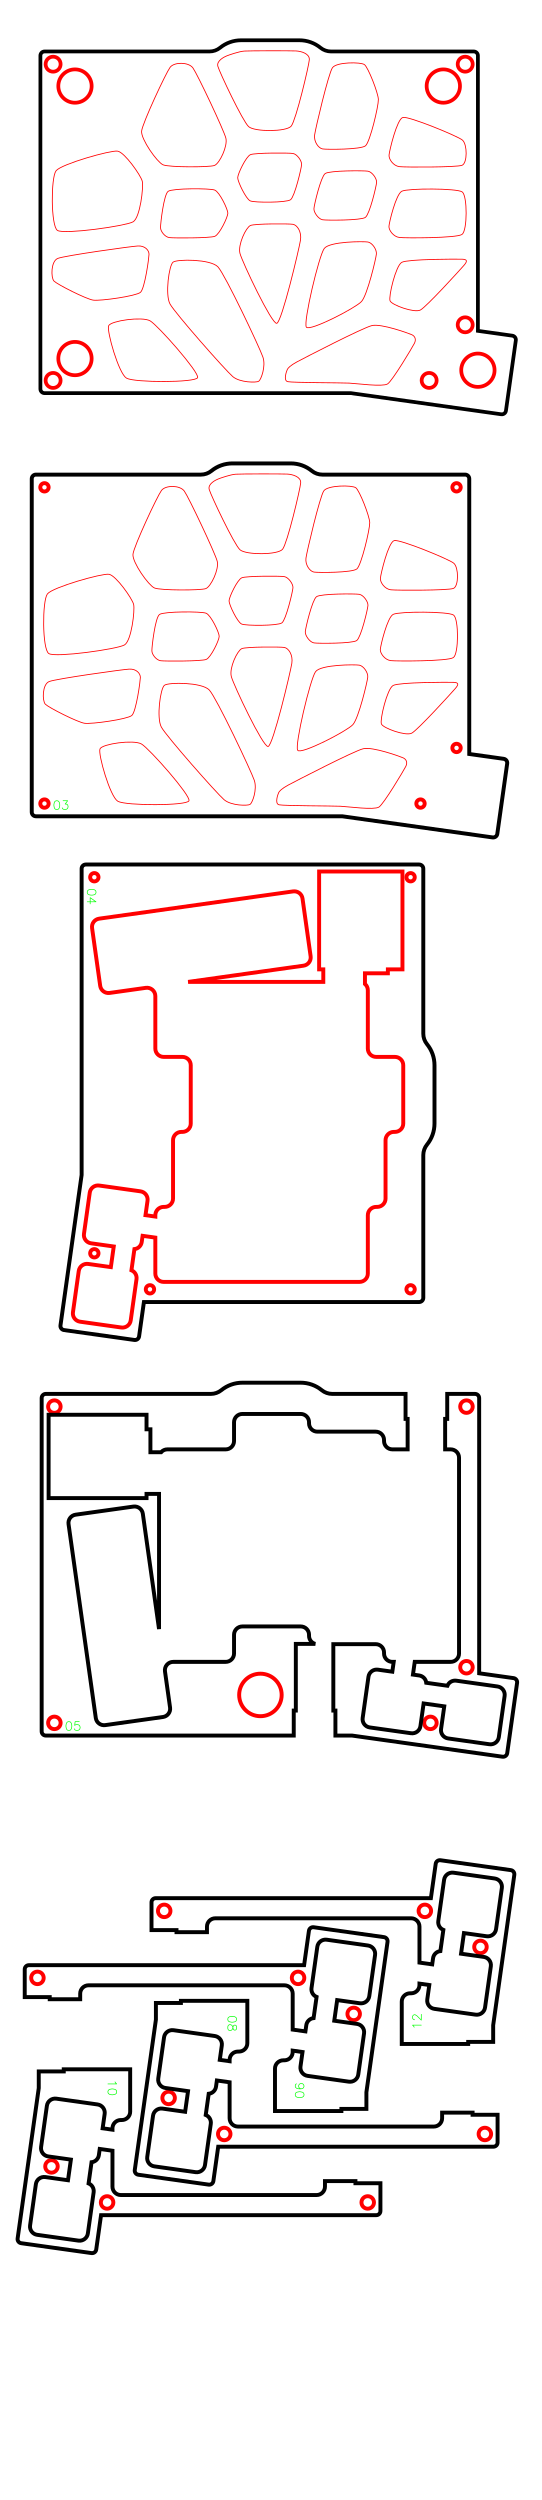
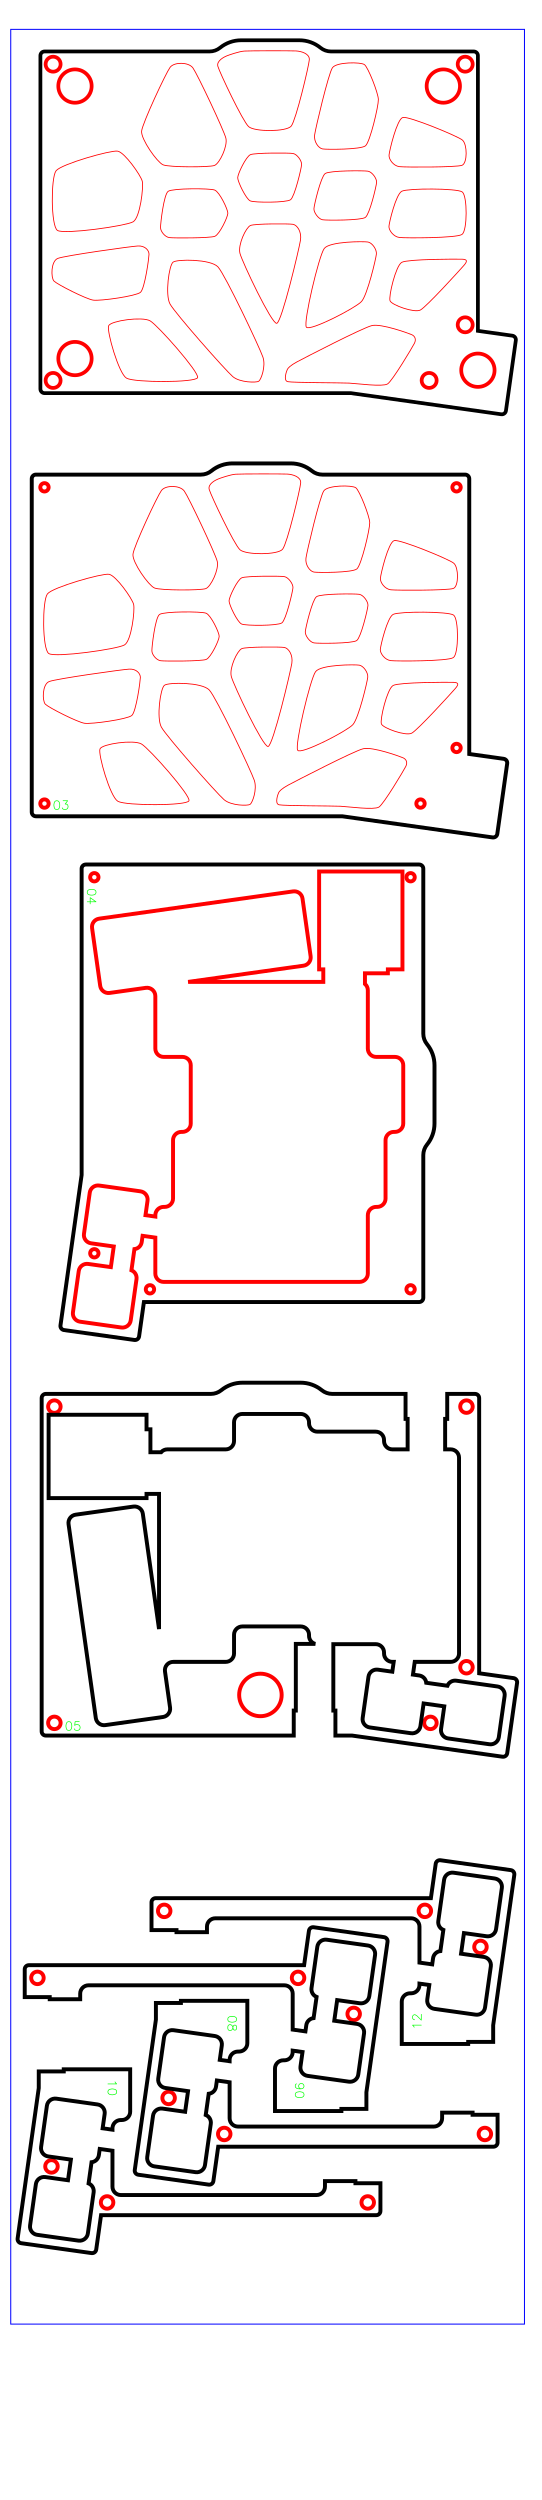
<svg xmlns="http://www.w3.org/2000/svg" width="130mm" height="600mm" viewBox="0 0 130 600" version="1.1" id="svg465" xml:space="preserve">
  <defs id="defs462" />
  <g id="layer1">
    <path style="font-size:12px;display:inline;fill:none;fill-rule:evenodd;stroke:#ff0000;stroke-width:0.25mm;stroke-linecap:round;stroke-opacity:1" d="m 9.671,192.857 a 1,1 0 0 1 2,0 1,1 0 0 1 -2,0 z" id="path1339" />
    <path style="font-size:12px;display:inline;fill:none;fill-rule:evenodd;stroke:#ff0000;stroke-width:0.25mm;stroke-linecap:round;stroke-opacity:1" d="M 10.671,192.857" id="path1337" />
    <path style="font-size:12px;display:inline;fill:none;fill-rule:evenodd;stroke:#ff0000;stroke-width:0.25mm;stroke-linecap:round;stroke-opacity:1" d="m 99.921,192.857 a 1,1 0 0 1 2,0 1,1 0 0 1 -2,0 z" id="path1335" />
    <path style="font-size:12px;display:inline;fill:none;fill-rule:evenodd;stroke:#ff0000;stroke-width:0.25mm;stroke-linecap:round;stroke-opacity:1" d="M 100.921,192.857" id="path1333" />
    <path style="font-size:12px;display:inline;fill:none;fill-rule:evenodd;stroke:#ff0000;stroke-width:0.25mm;stroke-linecap:round;stroke-opacity:1" d="m 108.571,179.507 a 1,1 0 0 1 2,0 1,1 0 0 1 -2,0 z" id="path1331" />
    <path style="font-size:12px;display:inline;fill:none;fill-rule:evenodd;stroke:#ff0000;stroke-width:0.25mm;stroke-linecap:round;stroke-opacity:1" d="M 109.571,179.507" id="path1329" />
    <path style="font-size:12px;display:inline;fill:none;fill-rule:evenodd;stroke:#ff0000;stroke-width:0.25mm;stroke-linecap:round;stroke-opacity:1" d="m 108.571,116.957 a 1,1 0 0 1 2,0 1,1 0 0 1 -2,0 z" id="path1327" />
    <path style="font-size:12px;display:inline;fill:none;fill-rule:evenodd;stroke:#ff0000;stroke-width:0.25mm;stroke-linecap:round;stroke-opacity:1" d="M 109.571,116.957" id="path1325" />
    <path style="font-size:12px;display:inline;fill:none;fill-rule:evenodd;stroke:#ff0000;stroke-width:0.25mm;stroke-linecap:round;stroke-opacity:1" d="m 9.671,116.957 a 1,1 0 0 1 2,0 1,1 0 0 1 -2,0 z" id="path1323" />
    <path style="font-size:12px;display:inline;fill:none;fill-rule:evenodd;stroke:#ff0000;stroke-width:0.25mm;stroke-linecap:round;stroke-opacity:1" d="M 10.671,116.957" id="path1321" />
    <path style="font-size:12px;display:inline;fill:none;fill-rule:evenodd;stroke:#000000;stroke-width:0.25mm;stroke-linecap:round;stroke-opacity:1" d="M 8.621,195.907 H 82.12 l 36.101,5.074 a 1,1 0 0 0 1.13,-0.851 l 2.373,-16.884 a 1,1 0 0 0 -0.852,-1.13 l -8.251,-1.159 v -66.05 a 1,1 0 0 0 -1,-1 H 77.36 a 4,4 0 0 1 -2.523,-0.896 8,8 0 0 0 -5.047,-1.793 h -14 a 8,8 0 0 0 -5.047,1.793 4,4 0 0 1 -2.524,0.896 H 8.621 a 1,1 0 0 0 -1,1 v 80 a 1,1 0 0 0 1,1 z" id="path18429" />
    <path style="color:#000000;display:inline;fill:none;fill-opacity:0.489;stroke:#ff0000;stroke-width:0.2;stroke-linecap:round;stroke-linejoin:round;stroke-dasharray:none;stroke-opacity:1" d="m 87.186,179.694 c 2.227,-0.53 8.825,1.852 9.571,2.19 0.746,0.338 1.11,1.104 0.635,2.048 -0.475,0.944 -5.265,8.989 -6.438,9.758 -1.173,0.769 -7.337,-0.097 -9.247,-0.19 -1.909,-0.093 -13.564,-0.093 -14.717,-0.347 -1.153,-0.254 -0.255,-2.623 -0.099,-2.944 0.156,-0.321 0.718,-0.946 2.298,-1.799 1.58,-0.853 15.768,-8.186 17.995,-8.716 z" id="path1371" />
    <path style="color:#000000;display:inline;fill:none;fill-opacity:0.489;stroke:#ff0000;stroke-width:0.2;stroke-linecap:round;stroke-linejoin:round;stroke-dasharray:none;stroke-opacity:1" d="m 33.96,178.562 c 1.884,1.099 11.889,12.42 11.388,13.632 -0.501,1.212 -15.178,1.212 -17.062,0.114 -1.884,-1.098 -4.791,-11.354 -4.29,-12.567 0.501,-1.214 8.08,-2.279 9.964,-1.179 z" id="path1369" />
    <path style="color:#000000;display:inline;fill:none;fill-opacity:0.489;stroke:#ff0000;stroke-width:0.2;stroke-linecap:round;stroke-linejoin:round;stroke-dasharray:none;stroke-opacity:1" d="m 94.35,164.514 c 1.452,-0.797 13.246,-0.797 14.509,-0.749 1.263,0.048 1.263,0.492 0.393,1.498 -0.871,1.006 -8.995,9.953 -10.446,10.702 -1.451,0.749 -6.875,-1.209 -7.269,-2.215 -0.394,-1.006 1.362,-8.439 2.814,-9.235 z" id="path1367" />
    <path style="color:#000000;display:inline;fill:none;fill-opacity:0.489;stroke:#ff0000;stroke-width:0.2;stroke-linecap:round;stroke-linejoin:round;stroke-dasharray:none;stroke-opacity:1" d="m 39.456,164.472 c 0.967,-0.755 9.02,-0.755 10.771,1.127 1.751,1.882 10.043,19.442 10.8,21.668 0.757,2.226 -0.464,5.449 -1.017,5.794 -0.553,0.345 -4.499,0.345 -6.223,-1.127 -1.724,-1.472 -13.868,-15.213 -15.066,-17.44 -1.198,-2.227 -0.231,-9.268 0.736,-10.022 z" id="path1365" />
    <path style="color:#000000;display:inline;fill:none;fill-opacity:0.489;stroke:#ff0000;stroke-width:0.2;stroke-linecap:round;stroke-linejoin:round;stroke-dasharray:none;stroke-opacity:1" d="m 30.987,160.59 c 1.783,-0.109 2.711,1.081 2.702,1.991 -0.009,0.91 -1.012,8.214 -2.045,9.127 -1.033,0.912 -9.677,2.127 -11.352,1.878 -1.675,-0.248 -8.67,-3.786 -9.42,-4.589 -0.75,-0.803 -0.75,-4.766 0.934,-5.428 1.684,-0.662 17.398,-2.87 19.181,-2.979 z" id="path1363" />
    <path style="color:#000000;display:inline;fill:none;fill-opacity:0.489;stroke:#ff0000;stroke-width:0.2;stroke-linecap:round;stroke-linejoin:round;stroke-dasharray:none;stroke-opacity:1" d="m 75.747,161.188 c 1.286,-1.72 9.488,-1.72 10.487,-1.549 1,0.171 2.127,1.762 2.026,2.87 -0.101,1.108 -2.166,9.855 -3.571,11.404 -1.405,1.549 -12.461,7.264 -13.24,6.156 -0.779,-1.107 3.012,-17.161 4.297,-18.882 z" id="path1361" />
    <path style="color:#000000;display:inline;fill:none;fill-opacity:0.489;stroke:#ff0000;stroke-width:0.2;stroke-linecap:round;stroke-linejoin:round;stroke-dasharray:none;stroke-opacity:1" d="m 58.041,155.668 c 1.084,-0.45 9.21,-0.45 10.202,-0.279 0.991,0.171 2.119,1.762 1.794,3.819 -0.325,2.057 -4.481,19.663 -5.685,19.943 -1.204,0.28 -8.286,-14.717 -8.833,-16.775 -0.547,-2.057 1.438,-6.257 2.522,-6.708 z" id="path1359" />
    <path style="color:#000000;display:inline;fill:none;fill-opacity:0.489;stroke:#ff0000;stroke-width:0.2;stroke-linecap:round;stroke-linejoin:round;stroke-dasharray:none;stroke-opacity:1" d="m 94.366,147.448 c 1.436,-0.73 13.23,-0.73 14.493,0.171 1.263,0.9 1.263,9.3 -0.051,10.2 -1.314,0.899 -13.587,0.899 -15.023,0.73 -1.436,-0.17 -2.563,-1.761 -2.512,-2.661 0.051,-0.9 1.658,-7.709 3.094,-8.439 z" id="path1357" />
    <path style="color:#000000;display:inline;fill:none;fill-opacity:0.489;stroke:#ff0000;stroke-width:0.2;stroke-linecap:round;stroke-linejoin:round;stroke-dasharray:none;stroke-opacity:1" d="m 38.278,147.476 c 1.046,-0.758 10.003,-0.758 11.175,-0.307 1.172,0.451 3.155,4.651 3.155,5.55 -3.47e-4,0.9 -1.983,5.099 -3.13,5.549 -1.147,0.45 -9.872,0.45 -10.918,0.308 -1.046,-0.142 -2.083,-1.471 -2.108,-2.371 -0.025,-0.9 0.78,-7.971 1.826,-8.729 z" id="path1355" />
    <path style="color:#000000;display:inline;fill:none;fill-opacity:0.489;stroke:#ff0000;stroke-width:0.2;stroke-linecap:round;stroke-linejoin:round;stroke-dasharray:none;stroke-opacity:1" d="m 75.981,143.197 c 1.052,-0.73 9.254,-0.73 10.253,-0.559 1,0.171 2.127,1.762 2.075,2.662 -0.052,0.9 -1.659,7.709 -2.71,8.438 -1.05,0.729 -9.253,0.729 -10.253,0.559 -1,-0.17 -2.127,-1.761 -2.076,-2.661 0.051,-0.9 1.658,-7.71 2.71,-8.439 z" id="path1353" />
    <path style="color:#000000;display:inline;fill:none;fill-opacity:0.489;stroke:#ff0000;stroke-width:0.2;stroke-linecap:round;stroke-linejoin:round;stroke-dasharray:none;stroke-opacity:1" d="m 58.041,138.668 c 1.084,-0.45 9.21,-0.45 10.202,-0.279 0.991,0.171 2.119,1.762 2.067,2.662 -0.052,0.9 -1.659,7.709 -2.65,8.438 -0.991,0.729 -8.638,0.729 -9.67,0.28 -1.032,-0.449 -3.016,-4.65 -3.017,-5.55 -3.86e-4,-0.9 1.984,-5.101 3.068,-5.551 z" id="path1351" />
    <path style="color:#000000;display:inline;fill:none;fill-opacity:0.489;stroke:#ff0000;stroke-width:0.2;stroke-linecap:round;stroke-linejoin:round;stroke-dasharray:none;stroke-opacity:1" d="m 26.136,137.825 c 1.684,0.243 5.605,5.85 5.935,7.235 0.33,1.386 -0.504,8.713 -2.188,9.722 -1.684,1.009 -16.571,3.101 -18.167,2.074 -1.595,-1.027 -1.595,-12.71 -0.331,-14.321 1.265,-1.611 13.066,-4.954 14.75,-4.711 z" id="path1349" />
    <path style="color:#000000;display:inline;fill:none;fill-opacity:0.489;stroke:#ff0000;stroke-width:0.2;stroke-linecap:round;stroke-linejoin:round;stroke-dasharray:none;stroke-opacity:1" d="m 94.631,129.738 c 1.436,-0.321 13.012,4.418 14.251,5.417 1.24,0.999 1.24,5.582 -0.075,6.073 -1.314,0.491 -13.587,0.491 -15.023,0.321 -1.436,-0.17 -2.563,-1.761 -2.489,-2.76 0.074,-0.999 1.9,-8.73 3.336,-9.05 z" id="path1347" />
    <path style="color:#000000;display:inline;fill:none;fill-opacity:0.489;stroke:#ff0000;stroke-width:0.2;stroke-linecap:round;stroke-linejoin:round;stroke-dasharray:none;stroke-opacity:1" d="m 77.707,117.816 c 0.96,-1.409 6.806,-1.409 7.69,-0.752 0.885,0.657 3.297,6.787 3.338,8.367 0.04,1.579 -1.993,10.192 -3.089,11.114 -1.096,0.922 -9.298,0.922 -10.298,0.753 -1,-0.17 -2.127,-1.761 -1.916,-3.341 0.211,-1.58 3.316,-14.731 4.275,-16.141 z" id="path1345" />
    <path style="color:#000000;display:inline;fill:none;fill-opacity:0.489;stroke:#ff0000;stroke-width:0.2;stroke-linecap:round;stroke-linejoin:round;stroke-dasharray:none;stroke-opacity:1" d="m 38.754,117.706 c 0.978,-1.299 4.422,-1.299 5.475,0.15 1.053,1.449 7.437,14.967 7.908,16.865 0.471,1.898 -1.512,6.098 -2.754,6.547 -1.241,0.45 -10.849,0.45 -12.297,-0.149 -1.449,-0.599 -5.361,-6.191 -5.173,-8.09 0.188,-1.899 5.863,-14.024 6.84,-15.323 z" id="path1343" />
    <path style="color:#000000;display:inline;fill:none;fill-opacity:0.489;stroke:#ff0000;stroke-width:0.2;stroke-linecap:round;stroke-linejoin:round;stroke-dasharray:none;stroke-opacity:1" d="m 56.581,113.81 c 1.311,-0.092 11.111,-0.092 12.38,-0.029 1.269,0.064 3.313,0.655 3.201,2.118 -0.112,1.463 -3.195,14.521 -4.345,15.92 -1.149,1.399 -8.797,1.399 -10.216,0.13 -1.419,-1.268 -7.011,-13.112 -7.391,-14.483 -0.38,-1.371 1.67,-2.314 2.15,-2.508 0.48,-0.194 2.909,-1.056 4.22,-1.149 z" id="path18305" />
    <path style="font-size:12px;display:inline;fill:none;fill-rule:evenodd;stroke:#ff0000;stroke-width:0.9;stroke-linecap:round;stroke-dasharray:none;stroke-opacity:1" d="m 10.946,91.303 a 1.8,1.8 0 0 1 3.6,0 1.8,1.8 0 0 1 -3.6,0 z" id="path1409" />
    <path style="font-size:12px;display:inline;fill:none;fill-rule:evenodd;stroke:#ff0000;stroke-width:0.9;stroke-linecap:round;stroke-dasharray:none;stroke-opacity:1" d="M 12.746,91.303" id="path1407" />
    <path style="font-size:12px;display:inline;fill:none;fill-rule:evenodd;stroke:#ff0000;stroke-width:0.9;stroke-linecap:round;stroke-dasharray:none;stroke-opacity:1" d="m 101.196,91.303 a 1.8,1.8 0 0 1 3.6,0 1.8,1.8 0 0 1 -3.6,0 z" id="path1405" />
    <path style="font-size:12px;display:inline;fill:none;fill-rule:evenodd;stroke:#ff0000;stroke-width:0.9;stroke-linecap:round;stroke-dasharray:none;stroke-opacity:1" d="M 102.996,91.303" id="path1403" />
    <path style="font-size:12px;display:inline;fill:none;fill-rule:evenodd;stroke:#ff0000;stroke-width:0.9;stroke-linecap:round;stroke-dasharray:none;stroke-opacity:1" d="m 109.846,77.953 a 1.8,1.8 0 0 1 3.6,0 1.8,1.8 0 0 1 -3.6,0 z" id="path1401" />
    <path style="font-size:12px;display:inline;fill:none;fill-rule:evenodd;stroke:#ff0000;stroke-width:0.9;stroke-linecap:round;stroke-dasharray:none;stroke-opacity:1" d="M 111.646,77.953" id="path1399" />
    <path style="font-size:12px;display:inline;fill:none;fill-rule:evenodd;stroke:#ff0000;stroke-width:0.9;stroke-linecap:round;stroke-dasharray:none;stroke-opacity:1" d="m 109.846,15.403 a 1.8,1.8 0 0 1 3.6,0 1.8,1.8 0 0 1 -3.6,0 z" id="path1397" />
    <path style="font-size:12px;display:inline;fill:none;fill-rule:evenodd;stroke:#ff0000;stroke-width:0.9;stroke-linecap:round;stroke-dasharray:none;stroke-opacity:1" d="M 111.646,15.403" id="path1395" />
    <path style="font-size:12px;display:inline;fill:none;fill-rule:evenodd;stroke:#ff0000;stroke-width:0.9;stroke-linecap:round;stroke-dasharray:none;stroke-opacity:1" d="m 10.946,15.403 a 1.8,1.8 0 0 1 3.6,0 1.8,1.8 0 0 1 -3.6,0 z" id="path1393" />
    <path style="font-size:12px;display:inline;fill:none;fill-rule:evenodd;stroke:#ff0000;stroke-width:0.9;stroke-linecap:round;stroke-dasharray:none;stroke-opacity:1" d="M 12.746,15.403" id="path1391" />
    <path style="font-size:12px;display:inline;fill:none;fill-rule:evenodd;stroke:#ff0000;stroke-width:0.9;stroke-linecap:round;stroke-dasharray:none;stroke-opacity:1" d="m 110.696,88.853 a 4,4 0 0 1 8,0 4,4 0 0 1 -8,0 z" id="path1389" />
    <path style="font-size:12px;display:inline;fill:none;fill-rule:evenodd;stroke:#ff0000;stroke-width:0.9;stroke-linecap:round;stroke-dasharray:none;stroke-opacity:1" d="M 114.696,88.853" id="path1387" />
    <path style="font-size:12px;display:inline;fill:none;fill-rule:evenodd;stroke:#ff0000;stroke-width:0.9;stroke-linecap:round;stroke-dasharray:none;stroke-opacity:1" d="m 13.996,86.053 a 4,4 0 0 1 8,0 4,4 0 0 1 -8,0 z" id="path1385" />
    <path style="font-size:12px;display:inline;fill:none;fill-rule:evenodd;stroke:#ff0000;stroke-width:0.9;stroke-linecap:round;stroke-dasharray:none;stroke-opacity:1" d="M 17.996,86.053" id="path1383" />
    <path style="font-size:12px;display:inline;fill:none;fill-rule:evenodd;stroke:#ff0000;stroke-width:0.9;stroke-linecap:round;stroke-dasharray:none;stroke-opacity:1" d="m 102.396,20.653 a 4,4 0 0 1 8,0 4,4 0 0 1 -8,0 z" id="path1381" />
    <path style="font-size:12px;display:inline;fill:none;fill-rule:evenodd;stroke:#ff0000;stroke-width:0.9;stroke-linecap:round;stroke-dasharray:none;stroke-opacity:1" d="M 106.396,20.653" id="path1379" />
    <path style="font-size:12px;display:inline;fill:none;fill-rule:evenodd;stroke:#ff0000;stroke-width:0.9;stroke-linecap:round;stroke-dasharray:none;stroke-opacity:1" d="m 13.996,20.653 a 4,4 0 0 1 8,0 4,4 0 0 1 -8,0 z" id="path1377" />
    <path style="font-size:12px;display:inline;fill:none;fill-rule:evenodd;stroke:#ff0000;stroke-width:0.9;stroke-linecap:round;stroke-dasharray:none;stroke-opacity:1" d="M 17.996,20.653" id="path1375" />
    <path style="font-size:12px;display:inline;fill:none;fill-rule:evenodd;stroke:#000000;stroke-width:0.9;stroke-linecap:round;stroke-dasharray:none;stroke-opacity:1" d="m 10.696,94.353 h 73.499 l 36.101,5.074 a 1,1 0 0 0 1.13,-0.851 l 2.373,-16.884 a 1,1 0 0 0 -0.852,-1.13 l -8.251,-1.159 v -66.05 a 1,1 0 0 0 -1,-1 H 79.435 a 4,4 0 0 1 -2.523,-0.896 8,8 0 0 0 -5.047,-1.793 h -14 a 8,8 0 0 0 -5.047,1.793 4,4 0 0 1 -2.524,0.896 h -39.598 a 1,1 0 0 0 -1,1 v 80 a 1,1 0 0 0 1,1 z" id="path18482-5" />
    <path style="color:#000000;display:inline;fill:none;fill-opacity:0.489;stroke:#ff0000;stroke-width:0.2;stroke-linecap:round;stroke-linejoin:round;stroke-dasharray:none;stroke-opacity:1" d="m 89.261,78.14 c 2.227,-0.53 8.825,1.852 9.571,2.19 0.746,0.338 1.11,1.104 0.635,2.048 -0.475,0.944 -5.265,8.989 -6.438,9.758 -1.173,0.769 -7.337,-0.097 -9.247,-0.19 -1.909,-0.093 -13.564,-0.093 -14.717,-0.347 -1.153,-0.254 -0.255,-2.623 -0.099,-2.944 0.156,-0.321 0.718,-0.946 2.298,-1.799 1.58,-0.853 15.768,-8.186 17.995,-8.716 z" id="path1441" />
    <path style="color:#000000;display:inline;fill:none;fill-opacity:0.489;stroke:#ff0000;stroke-width:0.2;stroke-linecap:round;stroke-linejoin:round;stroke-dasharray:none;stroke-opacity:1" d="m 36.035,77.009 c 1.884,1.099 11.889,12.42 11.388,13.632 -0.501,1.212 -15.178,1.212 -17.062,0.114 -1.884,-1.098 -4.791,-11.354 -4.29,-12.567 0.501,-1.214 8.08,-2.279 9.964,-1.179 z" id="path1439" />
    <path style="color:#000000;display:inline;fill:none;fill-opacity:0.489;stroke:#ff0000;stroke-width:0.2;stroke-linecap:round;stroke-linejoin:round;stroke-dasharray:none;stroke-opacity:1" d="m 96.425,62.961 c 1.452,-0.797 13.246,-0.797 14.509,-0.749 1.263,0.048 1.263,0.492 0.393,1.498 -0.871,1.006 -8.995,9.953 -10.446,10.702 -1.451,0.749 -6.875,-1.209 -7.269,-2.215 -0.394,-1.006 1.362,-8.439 2.814,-9.235 z" id="path1437" />
    <path style="color:#000000;display:inline;fill:none;fill-opacity:0.489;stroke:#ff0000;stroke-width:0.2;stroke-linecap:round;stroke-linejoin:round;stroke-dasharray:none;stroke-opacity:1" d="m 41.531,62.919 c 0.967,-0.755 9.02,-0.755 10.771,1.127 1.751,1.882 10.043,19.442 10.8,21.668 0.757,2.226 -0.464,5.449 -1.017,5.794 -0.553,0.345 -4.499,0.345 -6.223,-1.127 C 54.137,88.91 41.993,75.168 40.795,72.941 39.597,70.715 40.564,63.674 41.531,62.919 Z" id="path1435" />
    <path style="color:#000000;display:inline;fill:none;fill-opacity:0.489;stroke:#ff0000;stroke-width:0.2;stroke-linecap:round;stroke-linejoin:round;stroke-dasharray:none;stroke-opacity:1" d="m 33.062,59.036 c 1.783,-0.109 2.711,1.081 2.702,1.991 -0.009,0.91 -1.012,8.214 -2.045,9.127 -1.033,0.912 -9.677,2.127 -11.352,1.878 -1.675,-0.248 -8.67,-3.786 -9.42,-4.589 -0.75,-0.803 -0.75,-4.766 0.934,-5.428 1.684,-0.662 17.398,-2.87 19.181,-2.979 z" id="path1433" />
    <path style="color:#000000;display:inline;fill:none;fill-opacity:0.489;stroke:#ff0000;stroke-width:0.2;stroke-linecap:round;stroke-linejoin:round;stroke-dasharray:none;stroke-opacity:1" d="m 77.822,59.634 c 1.286,-1.72 9.488,-1.72 10.487,-1.549 1,0.171 2.127,1.762 2.026,2.87 -0.101,1.108 -2.166,9.855 -3.571,11.404 -1.405,1.549 -12.461,7.264 -13.24,6.156 -0.779,-1.107 3.012,-17.161 4.297,-18.882 z" id="path1431" />
    <path style="color:#000000;display:inline;fill:none;fill-opacity:0.489;stroke:#ff0000;stroke-width:0.2;stroke-linecap:round;stroke-linejoin:round;stroke-dasharray:none;stroke-opacity:1" d="m 60.116,54.114 c 1.084,-0.45 9.21,-0.45 10.202,-0.279 0.991,0.171 2.119,1.762 1.794,3.819 -0.325,2.057 -4.481,19.663 -5.685,19.943 -1.204,0.28 -8.286,-14.717 -8.833,-16.775 -0.547,-2.057 1.438,-6.257 2.522,-6.708 z" id="path1429" />
    <path style="color:#000000;display:inline;fill:none;fill-opacity:0.489;stroke:#ff0000;stroke-width:0.2;stroke-linecap:round;stroke-linejoin:round;stroke-dasharray:none;stroke-opacity:1" d="m 96.441,45.894 c 1.436,-0.73 13.23,-0.73 14.493,0.171 1.263,0.9 1.263,9.3 -0.051,10.2 -1.314,0.899 -13.587,0.899 -15.023,0.73 -1.436,-0.17 -2.563,-1.761 -2.512,-2.661 0.051,-0.9 1.658,-7.709 3.094,-8.439 z" id="path1427" />
    <path style="color:#000000;display:inline;fill:none;fill-opacity:0.489;stroke:#ff0000;stroke-width:0.2;stroke-linecap:round;stroke-linejoin:round;stroke-dasharray:none;stroke-opacity:1" d="m 40.353,45.922 c 1.046,-0.758 10.003,-0.758 11.175,-0.307 1.172,0.451 3.155,4.651 3.155,5.55 -3.47e-4,0.9 -1.983,5.099 -3.13,5.549 -1.147,0.45 -9.872,0.45 -10.918,0.308 -1.046,-0.142 -2.083,-1.471 -2.108,-2.371 -0.025,-0.9 0.78,-7.971 1.826,-8.729 z" id="path1425" />
    <path style="color:#000000;display:inline;fill:none;fill-opacity:0.489;stroke:#ff0000;stroke-width:0.2;stroke-linecap:round;stroke-linejoin:round;stroke-dasharray:none;stroke-opacity:1" d="m 78.056,41.644 c 1.052,-0.73 9.254,-0.73 10.253,-0.559 1,0.171 2.127,1.762 2.075,2.662 -0.052,0.9 -1.659,7.709 -2.71,8.438 -1.05,0.729 -9.253,0.729 -10.253,0.559 -1,-0.17 -2.127,-1.761 -2.076,-2.661 0.051,-0.9 1.658,-7.71 2.71,-8.439 z" id="path1423" />
    <path style="color:#000000;display:inline;fill:none;fill-opacity:0.489;stroke:#ff0000;stroke-width:0.2;stroke-linecap:round;stroke-linejoin:round;stroke-dasharray:none;stroke-opacity:1" d="m 60.116,37.114 c 1.084,-0.45 9.21,-0.45 10.202,-0.279 0.991,0.171 2.119,1.762 2.067,2.662 -0.052,0.9 -1.659,7.709 -2.65,8.438 -0.991,0.729 -8.638,0.729 -9.67,0.28 -1.032,-0.449 -3.016,-4.65 -3.017,-5.55 -3.86e-4,-0.9 1.984,-5.101 3.068,-5.551 z" id="path1421" />
    <path style="color:#000000;display:inline;fill:none;fill-opacity:0.489;stroke:#ff0000;stroke-width:0.2;stroke-linecap:round;stroke-linejoin:round;stroke-dasharray:none;stroke-opacity:1" d="m 28.211,36.271 c 1.684,0.243 5.605,5.85 5.935,7.235 0.33,1.386 -0.504,8.713 -2.188,9.722 -1.684,1.009 -16.571,3.101 -18.167,2.074 -1.595,-1.027 -1.595,-12.71 -0.331,-14.321 1.265,-1.611 13.066,-4.954 14.75,-4.711 z" id="path1419" />
    <path style="color:#000000;display:inline;fill:none;fill-opacity:0.489;stroke:#ff0000;stroke-width:0.2;stroke-linecap:round;stroke-linejoin:round;stroke-dasharray:none;stroke-opacity:1" d="m 96.706,28.184 c 1.436,-0.321 13.012,4.418 14.251,5.417 1.24,0.999 1.24,5.582 -0.075,6.073 -1.314,0.491 -13.587,0.491 -15.023,0.321 -1.436,-0.17 -2.563,-1.761 -2.489,-2.76 0.074,-0.999 1.9,-8.73 3.336,-9.05 z" id="path1417" />
    <path style="color:#000000;display:inline;fill:none;fill-opacity:0.489;stroke:#ff0000;stroke-width:0.2;stroke-linecap:round;stroke-linejoin:round;stroke-dasharray:none;stroke-opacity:1" d="m 79.782,16.263 c 0.96,-1.409 6.806,-1.409 7.69,-0.752 0.885,0.657 3.297,6.787 3.338,8.367 0.04,1.579 -1.993,10.192 -3.089,11.114 -1.096,0.922 -9.298,0.922 -10.298,0.753 -1,-0.17 -2.127,-1.761 -1.916,-3.341 0.211,-1.58 3.316,-14.731 4.275,-16.141 z" id="path1415" />
    <path style="color:#000000;display:inline;fill:none;fill-opacity:0.489;stroke:#ff0000;stroke-width:0.2;stroke-linecap:round;stroke-linejoin:round;stroke-dasharray:none;stroke-opacity:1" d="m 40.828,16.153 c 0.978,-1.299 4.422,-1.299 5.475,0.15 1.053,1.449 7.437,14.967 7.908,16.865 0.471,1.898 -1.512,6.098 -2.754,6.547 -1.241,0.45 -10.849,0.45 -12.297,-0.149 -1.449,-0.599 -5.361,-6.191 -5.173,-8.09 0.188,-1.899 5.863,-14.024 6.84,-15.323 z" id="path1413" />
    <path style="color:#000000;display:inline;fill:none;fill-opacity:0.489;stroke:#ff0000;stroke-width:0.2;stroke-linecap:round;stroke-linejoin:round;stroke-dasharray:none;stroke-opacity:1" d="m 58.656,12.256 c 1.311,-0.092 11.111,-0.092 12.38,-0.029 1.269,0.064 3.313,0.655 3.201,2.118 -0.112,1.463 -3.195,14.521 -4.345,15.92 -1.149,1.399 -8.797,1.399 -10.216,0.13 C 58.258,29.127 52.666,17.284 52.286,15.913 51.907,14.542 53.957,13.599 54.437,13.405 c 0.48,-0.194 2.909,-1.056 4.22,-1.149 z" id="path18305-5" />
    <path style="font-size:12px;fill:none;fill-rule:evenodd;stroke:#ff0000;stroke-width:0.25mm;stroke-linecap:round;stroke-opacity:1" d="m 22.64,209.537 a 1,1 0 0 1 0,2 1,1 0 0 1 0,-2 z" id="path1487" />
    <path style="font-size:12px;fill:none;fill-rule:evenodd;stroke:#ff0000;stroke-width:0.25mm;stroke-linecap:round;stroke-opacity:1" d="M 22.64,210.537" id="path1485" />
    <path style="font-size:12px;fill:none;fill-rule:evenodd;stroke:#ff0000;stroke-width:0.25mm;stroke-linecap:round;stroke-opacity:1" d="m 22.64,299.787 a 1,1 0 0 1 0,2 1,1 0 0 1 0,-2 z" id="path1483" />
    <path style="font-size:12px;fill:none;fill-rule:evenodd;stroke:#ff0000;stroke-width:0.25mm;stroke-linecap:round;stroke-opacity:1" d="M 22.64,300.787" id="path1481" />
    <path style="font-size:12px;fill:none;fill-rule:evenodd;stroke:#ff0000;stroke-width:0.25mm;stroke-linecap:round;stroke-opacity:1" d="m 35.99,308.437 a 1,1 0 0 1 0,2 1,1 0 0 1 0,-2 z" id="path1479" />
    <path style="font-size:12px;fill:none;fill-rule:evenodd;stroke:#ff0000;stroke-width:0.25mm;stroke-linecap:round;stroke-opacity:1" d="M 35.99,309.437" id="path1477" />
    <path style="font-size:12px;fill:none;fill-rule:evenodd;stroke:#ff0000;stroke-width:0.25mm;stroke-linecap:round;stroke-opacity:1" d="m 98.54,308.437 a 1,1 0 0 1 0,2 1,1 0 0 1 0,-2 z" id="path1475" />
    <path style="font-size:12px;fill:none;fill-rule:evenodd;stroke:#ff0000;stroke-width:0.25mm;stroke-linecap:round;stroke-opacity:1" d="M 98.54,309.437" id="path1473" />
    <path style="font-size:12px;fill:none;fill-rule:evenodd;stroke:#ff0000;stroke-width:0.25mm;stroke-linecap:round;stroke-opacity:1" d="m 98.54,209.537 a 1,1 0 0 1 0,2 1,1 0 0 1 0,-2 z" id="path1471" />
    <path style="font-size:12px;fill:none;fill-rule:evenodd;stroke:#ff0000;stroke-width:0.25mm;stroke-linecap:round;stroke-opacity:1" d="M 98.54,210.537" id="path1469" />
    <path style="font-size:12px;fill:none;fill-rule:evenodd;stroke:#000000;stroke-width:0.25mm;stroke-linecap:round;stroke-opacity:1" d="m 19.59,208.487 v 73.499 l -5.074,36.101 a 1,1 0 0 0 0.851,1.13 l 16.884,2.373 a 1,1 0 0 0 1.13,-0.852 l 1.159,-8.251 h 66.05 a 1,1 0 0 0 1,-1 v -34.261 a 4,4 0 0 1 0.896,-2.523 8,8 0 0 0 1.793,-5.047 v -14 a 8,8 0 0 0 -1.793,-5.047 4,4 0 0 1 -0.896,-2.524 v -39.598 a 1,1 0 0 0 -1,-1 H 20.59 a 1,1 0 0 0 -1,1 z" id="path1467" />
    <path style="font-size:12px;fill:none;fill-rule:evenodd;stroke:#ff0000;stroke-width:0.25mm;stroke-linecap:round;stroke-opacity:1" d="m 22.098,222.738 1.949,13.864 a 2,2 0 0 0 2.259,1.702 l 8.695,-1.222 a 2,2 0 0 1 2.278,1.981 v 12.593 a 2,2 0 0 0 2,2 h 4.5 a 2,2 0 0 1 2,2 v 14 a 2,2 0 0 1 -2,2 h -0.25 a 2,2 0 0 0 -2,2 v 14 a 2,2 0 0 1 -2,2 h -0.25 a 2,2 0 0 0 -2,2 v 0.32 l -2.359,-0.332 0.487,-3.465 a 2,2 0 0 0 -1.702,-2.259 l -9.903,-1.392 a 2,2 0 0 0 -2.259,1.702 l -1.392,9.903 a 2,2 0 0 0 1.702,2.259 l 5.447,0.765 -0.696,4.951 -5.446,-0.765 a 2,2 0 0 0 -2.259,1.702 l -1.392,9.903 a 2,2 0 0 0 1.702,2.259 l 9.903,1.392 a 2,2 0 0 0 2.259,-1.703 l 1.391,-9.902 a 2,2 0 0 0 -1.215,-2.127 l 0.713,-5.077 a 2,2 0 0 0 1.755,-1.709 l 0.209,-1.485 3.055,0.429 v 8.631 a 2,2 0 0 0 2,2 h 47 a 2,2 0 0 0 2,-2 v -14 a 2,2 0 0 1 2,-2 h 0.25 a 2,2 0 0 0 2,-2 v -14 a 2,2 0 0 1 2,-2 h 0.25 a 2,2 0 0 0 2,-2 v -14 a 2,2 0 0 0 -2,-2 h -4.5 a 2,2 0 0 1 -2,-2 v -14 a 2,2 0 0 0 -0.689,-1.511 v -2.558 h 5.5 v -0.933 h 3.5 v -23.5 h -20 v 23.5 h 1 v 3.002 h -32.44 l 27.698,-3.893 a 2,2 0 0 0 1.702,-2.259 l -1.948,-13.864 a 2,2 0 0 0 -2.259,-1.702 l -46.543,6.541 a 2,2 0 0 0 -1.702,2.259 z" id="path660" />
    <path style="font-size:12px;fill:none;fill-rule:evenodd;stroke:#ff0000;stroke-width:0.25mm;stroke-linecap:round;stroke-opacity:1" d="m 11.549,413.487 a 1.5,1.5 0 0 1 3,0 1.5,1.5 0 0 1 -3,0 z" id="path1515" />
    <path style="font-size:12px;fill:none;fill-rule:evenodd;stroke:#ff0000;stroke-width:0.25mm;stroke-linecap:round;stroke-opacity:1" d="M 13.049,413.487" id="path1513" />
    <path style="font-size:12px;fill:none;fill-rule:evenodd;stroke:#ff0000;stroke-width:0.25mm;stroke-linecap:round;stroke-opacity:1" d="m 101.799,413.487 a 1.5,1.5 0 0 1 3,0 1.5,1.5 0 0 1 -3,0 z" id="path1511" />
    <path style="font-size:12px;fill:none;fill-rule:evenodd;stroke:#ff0000;stroke-width:0.25mm;stroke-linecap:round;stroke-opacity:1" d="M 103.299,413.487" id="path1509" />
    <path style="font-size:12px;fill:none;fill-rule:evenodd;stroke:#ff0000;stroke-width:0.25mm;stroke-linecap:round;stroke-opacity:1" d="m 110.449,400.137 a 1.5,1.5 0 0 1 3,0 1.5,1.5 0 0 1 -3,0 z" id="path1507" />
    <path style="font-size:12px;fill:none;fill-rule:evenodd;stroke:#ff0000;stroke-width:0.25mm;stroke-linecap:round;stroke-opacity:1" d="M 111.949,400.137" id="path1505" />
    <path style="font-size:12px;fill:none;fill-rule:evenodd;stroke:#ff0000;stroke-width:0.25mm;stroke-linecap:round;stroke-opacity:1" d="m 110.449,337.587 a 1.5,1.5 0 0 1 3,0 1.5,1.5 0 0 1 -3,0 z" id="path1503" />
    <path style="font-size:12px;fill:none;fill-rule:evenodd;stroke:#ff0000;stroke-width:0.25mm;stroke-linecap:round;stroke-opacity:1" d="M 111.949,337.587" id="path1501" />
    <path style="font-size:12px;fill:none;fill-rule:evenodd;stroke:#ff0000;stroke-width:0.25mm;stroke-linecap:round;stroke-opacity:1" d="m 11.549,337.587 a 1.5,1.5 0 0 1 3,0 1.5,1.5 0 0 1 -3,0 z" id="path1499" />
    <path style="font-size:12px;fill:none;fill-rule:evenodd;stroke:#ff0000;stroke-width:0.25mm;stroke-linecap:round;stroke-opacity:1" d="M 13.049,337.587" id="path1497" />
    <path style="font-size:12px;fill:none;fill-rule:evenodd;stroke:#ff0000;stroke-width:0.25mm;stroke-linecap:round;stroke-opacity:1" d="m 57.399,406.787 a 5.1,5.1 0 0 1 10.2,0 5.1,5.1 0 0 1 -10.2,0 z" id="path1495" />
    <path style="font-size:12px;fill:none;fill-rule:evenodd;stroke:#ff0000;stroke-width:0.25mm;stroke-linecap:round;stroke-opacity:1" d="M 62.499,406.787" id="path1493" />
    <path style="font-size:12px;fill:none;fill-rule:evenodd;stroke:#000000;stroke-width:0.25mm;stroke-linecap:round;stroke-opacity:1" d="m 80.499,416.537 h 3.999 l 36.101,5.074 a 1,1 0 0 0 1.13,-0.851 l 2.373,-16.884 a 1,1 0 0 0 -0.852,-1.13 l -8.251,-1.159 v -66.05 a 1,1 0 0 0 -1,-1 h -6.667 v 5.999 h -0.5 v 7.312 h 1.336 a 2,2 0 0 1 2,2 v 47 a 2,2 0 0 1 -2,2 h -8.631 l -0.429,3.055 1.485,0.209 a 2,2 0 0 1 1.709,1.755 l 5.077,0.713 a 2,2 0 0 1 2.127,-1.215 l 9.902,1.391 a 2,2 0 0 1 1.703,2.259 l -1.392,9.903 a 2,2 0 0 1 -2.259,1.702 l -9.903,-1.392 a 2,2 0 0 1 -1.702,-2.259 l 0.765,-5.446 -4.951,-0.696 -0.765,5.447 a 2,2 0 0 1 -2.259,1.702 l -9.903,-1.392 a 2,2 0 0 1 -1.702,-2.259 l 1.392,-9.903 a 2,2 0 0 1 2.259,-1.702 l 3.465,0.487 0.332,-2.359 h -0.32 a 2,2 0 0 1 -2,-2 v -0.25 a 2,2 0 0 0 -2,-2 h -10.169 v 15.94 h 0.5 z" id="path1491" />
    <path style="font-size:12px;fill:none;fill-rule:evenodd;stroke:#000000;stroke-width:0.25mm;stroke-linecap:round;stroke-opacity:1" d="m 10.999,416.537 h 59.5 v -5.999 h 0.5 v -16 h 4.684 a 2,2 0 0 1 -1.515,-1.94 v -0.25 a 2,2 0 0 0 -2,-2 h -14 a 2,2 0 0 0 -2,2 v 4.5 a 2,2 0 0 1 -2,2 h -12.593 a 2,2 0 0 0 -1.981,2.278 l 1.222,8.695 a 2,2 0 0 1 -1.702,2.259 l -13.864,1.949 a 2,2 0 0 1 -2.259,-1.702 l -6.541,-46.543 a 2,2 0 0 1 1.702,-2.259 l 13.864,-1.948 a 2,2 0 0 1 2.259,1.702 l 3.893,27.698 v -32.44 h -3.002 v 1 H 11.666 v -20 h 23.5 v 3.5 h 0.933 v 5.5 h 2.558 a 2,2 0 0 1 1.511,-0.689 h 14 a 2,2 0 0 0 2,-2 v -4.5 a 2,2 0 0 1 2,-2 h 14 a 2,2 0 0 1 2,2 v 0.25 a 2,2 0 0 0 2,2 h 14 a 2,2 0 0 1 2,2 v 0.25 a 2,2 0 0 0 2,2 h 3.664 v -7.312 h -0.5 v -5.999 h -17.594 a 4,4 0 0 1 -2.523,-0.896 8,8 0 0 0 -5.047,-1.793 h -14 a 8,8 0 0 0 -5.047,1.793 4,4 0 0 1 -2.524,0.896 H 10.999 a 1,1 0 0 0 -1,1 v 80 a 1,1 0 0 0 1,1 z" id="path712" />
    <g style="fill:none;stroke:#00ff00;stroke-linecap:round;stroke-linejoin:round;stroke-opacity:1" id="g4702" transform="translate(0.4590482,-109.1832)">
      <g transform="translate(11.877,303.466)" id="g4700" style="stroke:#00ff00;stroke-opacity:1">
        <path d="M 378,662 284,630 220,536 189,378 V 284 L 220,126 284,31.5 378,0 h 63 l 95,31.5 62,94.5 32,158 v 94 l -32,158 -62,94 -95,32 h -63" style="stroke:#00ff00;stroke-width:0.533in;stroke-opacity:1" transform="scale(0.003175,-0.003175)" id="path4696" />
        <path d="M 252,662 H 598 L 410,410 h 94 l 63,-32 31,-32 32,-94 V 189 L 598,94.5 536,31.5 441,0 H 346 L 252,31.5 220,63 189,126" style="stroke:#00ff00;stroke-width:0.533in;stroke-opacity:1" transform="matrix(0.003175,0,0,-0.003175,2.00025,0)" id="path4698" />
      </g>
    </g>
    <g style="fill:none;stroke:#00ff00;stroke-linecap:round;stroke-linejoin:round;stroke-opacity:1" transform="rotate(90,55.94084,-54.28247)" id="g4710">
      <g transform="translate(323.061,-19.283)" id="g4708" style="stroke:#00ff00;stroke-opacity:1">
        <path d="M 378,662 284,630 220,536 189,378 V 284 L 220,126 284,31.5 378,0 h 63 l 95,31.5 62,94.5 32,158 v 94 l -32,158 -62,94 -95,32 h -63" style="stroke:#00ff00;stroke-width:0.533in;stroke-opacity:1" transform="scale(0.003175,-0.003175)" id="path4704" />
        <path d="M 504,662 189,220 H 662 M 504,662 V 0" style="stroke:#00ff00;stroke-width:0.533in;stroke-opacity:1" transform="matrix(0.003175,0,0,-0.003175,2.00025,0)" id="path4706" />
      </g>
    </g>
    <g style="fill:none;stroke:#00ff00;stroke-linecap:round;stroke-linejoin:round;stroke-opacity:1" id="g4718" transform="translate(2.346562,-112.3206)">
      <g transform="translate(12.8821,527.622)" id="g4716" style="stroke:#00ff00;stroke-opacity:1">
        <path d="M 378,662 284,630 220,536 189,378 V 284 L 220,126 284,31.5 378,0 h 63 l 95,31.5 62,94.5 32,158 v 94 l -32,158 -62,94 -95,32 h -63" style="stroke:#00ff00;stroke-width:0.533in;stroke-opacity:1" transform="scale(0.003175,-0.003175)" id="path4712" />
        <path d="M 567,662 H 252 l -32,-284 32,32 94,31 h 95 l 95,-31 62,-64 32,-94 V 189 L 598,94.5 536,31.5 441,0 H 346 L 252,31.5 220,63 189,126" style="stroke:#00ff00;stroke-width:0.533in;stroke-opacity:1" transform="matrix(0.003175,0,0,-0.003175,2.00025,0)" id="path4714" />
      </g>
    </g>
    <g id="g2938" transform="rotate(180,56.63045,295.9855)">
      <path style="font-size:12px;fill:none;fill-rule:evenodd;stroke:#ff0000;stroke-width:0.25mm;stroke-linecap:round;stroke-opacity:1" d="m 28.376,107.129 a 1.5,1.5 0 0 1 0,3 1.5,1.5 0 0 1 0,-3 z" id="path1511-8" />
      <path style="font-size:12px;fill:none;fill-rule:evenodd;stroke:#ff0000;stroke-width:0.25mm;stroke-linecap:round;stroke-opacity:1" d="M 28.376,108.629" id="path1509-9" />
      <path style="font-size:12px;fill:none;fill-rule:evenodd;stroke:#ff0000;stroke-width:0.25mm;stroke-linecap:round;stroke-opacity:1" d="m 41.726,115.779 a 1.5,1.5 0 0 1 0,3 1.5,1.5 0 0 1 0,-3 z" id="path1507-6" />
      <path style="font-size:12px;fill:none;fill-rule:evenodd;stroke:#ff0000;stroke-width:0.25mm;stroke-linecap:round;stroke-opacity:1" d="M 41.726,117.279" id="path1505-4" />
      <path style="font-size:12px;fill:none;fill-rule:evenodd;stroke:#ff0000;stroke-width:0.25mm;stroke-linecap:round;stroke-opacity:1" d="m 104.276,115.779 a 1.5,1.5 0 0 1 0,3 1.5,1.5 0 0 1 0,-3 z" id="path1503-3" />
      <path style="font-size:12px;fill:none;fill-rule:evenodd;stroke:#ff0000;stroke-width:0.25mm;stroke-linecap:round;stroke-opacity:1" d="M 104.276,117.279" id="path1501-3" />
      <path style="font-size:12px;fill:none;fill-rule:evenodd;stroke:#000000;stroke-width:0.25mm;stroke-linecap:round;stroke-opacity:1" d="m 25.326,85.829 v 3.999 l -5.074,36.101 a 1,1 0 0 0 0.851,1.13 l 16.884,2.373 a 1,1 0 0 0 1.13,-0.852 l 1.159,-8.251 h 66.05 a 1,1 0 0 0 1,-1 v -6.667 h -5.999 v -0.5 h -7.312 v 1.336 a 2,2 0 0 1 -2,2 h -47 a 2,2 0 0 1 -2,-2 v -8.631 l -3.055,-0.429 -0.209,1.485 a 2,2 0 0 1 -1.755,1.709 l -0.713,5.077 a 2,2 0 0 1 1.215,2.127 l -1.391,9.902 a 2,2 0 0 1 -2.259,1.703 l -9.903,-1.392 a 2,2 0 0 1 -1.702,-2.259 l 1.392,-9.903 a 2,2 0 0 1 2.259,-1.702 l 5.446,0.765 0.696,-4.951 -5.447,-0.765 a 2,2 0 0 1 -1.702,-2.259 l 1.392,-9.903 a 2,2 0 0 1 2.259,-1.702 l 9.903,1.392 a 2,2 0 0 1 1.702,2.259 l -0.487,3.465 2.359,0.332 v -0.32 a 2,2 0 0 1 2,-2 h 0.25 a 2,2 0 0 0 2,-2 v -10.169 h -15.94 v 0.5 z" id="path1491-38" />
      <g style="fill:none;stroke:#00ff00;stroke-linecap:round;stroke-linejoin:round;stroke-opacity:1" transform="rotate(90,1.77173,5.68376)" id="g5997">
        <g transform="translate(84.0365,-32.8416)" id="g5995" style="stroke:#00ff00;stroke-opacity:1">
          <path d="M 378,662 284,630 220,536 189,378 V 284 L 220,126 284,31.5 378,0 h 63 l 95,31.5 62,94.5 32,158 v 94 l -32,158 -62,94 -95,32 h -63" style="stroke:#00ff00;stroke-width:0.533in;stroke-opacity:1" transform="scale(0.003175,-0.003175)" id="path5991" />
          <path d="m 598,567 -31,63 -95,32 H 410 L 315,630 252,536 220,378 V 220 L 252,94.5 315,31.5 410,0 h 31 l 95,31.5 62,63 32,94.5 v 31 l -32,95 -62,63 -95,32 h -31 l -95,-32 -63,-63 -32,-95" style="stroke:#00ff00;stroke-width:0.533in;stroke-opacity:1" transform="matrix(0.003175,0,0,-0.003175,2.00025,0)" id="path5993" />
        </g>
      </g>
    </g>
    <g id="g2938-4" transform="translate(12.09231,394.8773)">
      <path style="font-size:12px;fill:none;fill-rule:evenodd;stroke:#ff0000;stroke-width:0.25mm;stroke-linecap:round;stroke-opacity:1" d="m 28.376,107.129 a 1.5,1.5 0 0 1 0,3 1.5,1.5 0 0 1 0,-3 z" id="path1511-9" />
      <path style="font-size:12px;fill:none;fill-rule:evenodd;stroke:#ff0000;stroke-width:0.25mm;stroke-linecap:round;stroke-opacity:1" d="M 28.376,108.629" id="path1509-2" />
      <path style="font-size:12px;fill:none;fill-rule:evenodd;stroke:#ff0000;stroke-width:0.25mm;stroke-linecap:round;stroke-opacity:1" d="m 41.726,115.779 a 1.5,1.5 0 0 1 0,3 1.5,1.5 0 0 1 0,-3 z" id="path1507-0" />
      <path style="font-size:12px;fill:none;fill-rule:evenodd;stroke:#ff0000;stroke-width:0.25mm;stroke-linecap:round;stroke-opacity:1" d="M 41.726,117.279" id="path1505-6" />
      <path style="font-size:12px;fill:none;fill-rule:evenodd;stroke:#ff0000;stroke-width:0.25mm;stroke-linecap:round;stroke-opacity:1" d="m 104.276,115.779 a 1.5,1.5 0 0 1 0,3 1.5,1.5 0 0 1 0,-3 z" id="path1503-8" />
      <path style="font-size:12px;fill:none;fill-rule:evenodd;stroke:#ff0000;stroke-width:0.25mm;stroke-linecap:round;stroke-opacity:1" d="M 104.276,117.279" id="path1501-9" />
      <path style="font-size:12px;fill:none;fill-rule:evenodd;stroke:#000000;stroke-width:0.25mm;stroke-linecap:round;stroke-opacity:1" d="m 25.326,85.829 v 3.999 l -5.074,36.101 a 1,1 0 0 0 0.851,1.13 l 16.884,2.373 a 1,1 0 0 0 1.13,-0.852 l 1.159,-8.251 h 66.05 a 1,1 0 0 0 1,-1 v -6.667 h -5.999 v -0.5 h -7.312 v 1.336 a 2,2 0 0 1 -2,2 h -47 a 2,2 0 0 1 -2,-2 v -8.631 l -3.055,-0.429 -0.209,1.485 a 2,2 0 0 1 -1.755,1.709 l -0.713,5.077 a 2,2 0 0 1 1.215,2.127 l -1.391,9.902 a 2,2 0 0 1 -2.259,1.703 l -9.903,-1.392 a 2,2 0 0 1 -1.702,-2.259 l 1.392,-9.903 a 2,2 0 0 1 2.259,-1.702 l 5.446,0.765 0.696,-4.951 -5.447,-0.765 a 2,2 0 0 1 -1.702,-2.259 l 1.392,-9.903 a 2,2 0 0 1 2.259,-1.702 l 9.903,1.392 a 2,2 0 0 1 1.702,2.259 l -0.487,3.465 2.359,0.332 v -0.32 a 2,2 0 0 1 2,-2 h 0.25 a 2,2 0 0 0 2,-2 v -10.169 h -15.94 v 0.5 z" id="path1491-2" />
      <g style="fill:none;stroke:#00ff00;stroke-linecap:round;stroke-linejoin:round;stroke-opacity:1" transform="rotate(90,106.742,-106.834)" id="g6077">
        <g transform="translate(302.026,-42.6693)" id="g6075" style="stroke:#00ff00;stroke-opacity:1">
          <path d="M 378,662 284,630 220,536 189,378 V 284 L 220,126 284,31.5 378,0 h 63 l 95,31.5 62,94.5 32,158 v 94 l -32,158 -62,94 -95,32 h -63" style="stroke:#00ff00;stroke-width:0.533in;stroke-opacity:1" transform="scale(0.003175,-0.003175)" id="path6071" />
          <path d="m 346,662 -94,-32 -32,-63 v -63 l 32,-63 63,-31 126,-32 95,-32 62,-62 32,-64 V 126 L 598,63 567,31.5 472,0 H 346 L 252,31.5 220,63 189,126 v 94 l 31,64 64,62 94,32 126,32 63,31 31,63 v 63 l -31,63 -95,32 H 346" style="stroke:#00ff00;stroke-width:0.533in;stroke-opacity:1" transform="matrix(0.003175,0,0,-0.003175,2.00025,0)" id="path6073" />
        </g>
      </g>
    </g>
    <g id="g2938-4-8" transform="rotate(180,71.84396,287.944)">
      <path style="font-size:12px;fill:none;fill-rule:evenodd;stroke:#ff0000;stroke-width:0.25mm;stroke-linecap:round;stroke-opacity:1" d="m 28.376,107.129 a 1.5,1.5 0 0 1 0,3 1.5,1.5 0 0 1 0,-3 z" id="path1511-9-5" />
      <path style="font-size:12px;fill:none;fill-rule:evenodd;stroke:#ff0000;stroke-width:0.25mm;stroke-linecap:round;stroke-opacity:1" d="M 28.376,108.629" id="path1509-2-0" />
      <path style="font-size:12px;fill:none;fill-rule:evenodd;stroke:#ff0000;stroke-width:0.25mm;stroke-linecap:round;stroke-opacity:1" d="m 41.726,115.779 a 1.5,1.5 0 0 1 0,3 1.5,1.5 0 0 1 0,-3 z" id="path1507-0-9" />
      <path style="font-size:12px;fill:none;fill-rule:evenodd;stroke:#ff0000;stroke-width:0.25mm;stroke-linecap:round;stroke-opacity:1" d="M 41.726,117.279" id="path1505-6-6" />
      <path style="font-size:12px;fill:none;fill-rule:evenodd;stroke:#ff0000;stroke-width:0.25mm;stroke-linecap:round;stroke-opacity:1" d="m 104.276,115.779 a 1.5,1.5 0 0 1 0,3 1.5,1.5 0 0 1 0,-3 z" id="path1503-8-3" />
      <path style="font-size:12px;fill:none;fill-rule:evenodd;stroke:#ff0000;stroke-width:0.25mm;stroke-linecap:round;stroke-opacity:1" d="M 104.276,117.279" id="path1501-9-8" />
      <path style="font-size:12px;fill:none;fill-rule:evenodd;stroke:#000000;stroke-width:0.25mm;stroke-linecap:round;stroke-opacity:1" d="m 25.326,85.829 v 3.999 l -5.074,36.101 a 1,1 0 0 0 0.851,1.13 l 16.884,2.373 a 1,1 0 0 0 1.13,-0.852 l 1.159,-8.251 h 66.05 a 1,1 0 0 0 1,-1 v -6.667 h -5.999 v -0.5 h -7.312 v 1.336 a 2,2 0 0 1 -2,2 h -47 a 2,2 0 0 1 -2,-2 v -8.631 l -3.055,-0.429 -0.209,1.485 a 2,2 0 0 1 -1.755,1.709 l -0.713,5.077 a 2,2 0 0 1 1.215,2.127 l -1.391,9.902 a 2,2 0 0 1 -2.259,1.703 l -9.903,-1.392 a 2,2 0 0 1 -1.702,-2.259 l 1.392,-9.903 a 2,2 0 0 1 2.259,-1.702 l 5.446,0.765 0.696,-4.951 -5.447,-0.765 a 2,2 0 0 1 -1.702,-2.259 l 1.392,-9.903 a 2,2 0 0 1 2.259,-1.702 l 9.903,1.392 a 2,2 0 0 1 1.702,2.259 l -0.487,3.465 2.359,0.332 v -0.32 a 2,2 0 0 1 2,-2 h 0.25 a 2,2 0 0 0 2,-2 v -10.169 h -15.94 v 0.5 z" id="path1491-2-5" />
      <g style="fill:none;stroke:#00ff00;stroke-linecap:round;stroke-linejoin:round;stroke-opacity:1" transform="rotate(90,106.742,-106.834)" id="g6093">
        <g transform="translate(302.026,-42.6693)" id="g6091" style="stroke:#00ff00;stroke-opacity:1">
          <path d="m 284,536 62,31 95,95 V 0" style="stroke:#00ff00;stroke-width:0.533in;stroke-opacity:1" transform="scale(0.003175,-0.003175)" id="path6087" />
          <path d="m 220,504 v 32 l 32,62 32,32 62,32 h 126 l 64,-32 31,-32 31,-62 V 472 L 567,410 504,315 189,0 h 441" style="stroke:#00ff00;stroke-width:0.533in;stroke-opacity:1" transform="matrix(0.003175,0,0,-0.003175,2.00025,0)" id="path6089" />
        </g>
      </g>
    </g>
    <g id="g2938-9" transform="translate(-16.02369,411.3083)">
      <path style="font-size:12px;fill:none;fill-rule:evenodd;stroke:#ff0000;stroke-width:0.25mm;stroke-linecap:round;stroke-opacity:1" d="m 28.376,107.129 a 1.5,1.5 0 0 1 0,3 1.5,1.5 0 0 1 0,-3 z" id="path1511-77" />
      <path style="font-size:12px;fill:none;fill-rule:evenodd;stroke:#ff0000;stroke-width:0.25mm;stroke-linecap:round;stroke-opacity:1" d="M 28.376,108.629" id="path1509-6" />
      <path style="font-size:12px;fill:none;fill-rule:evenodd;stroke:#ff0000;stroke-width:0.25mm;stroke-linecap:round;stroke-opacity:1" d="m 41.726,115.779 a 1.5,1.5 0 0 1 0,3 1.5,1.5 0 0 1 0,-3 z" id="path1507-7" />
      <path style="font-size:12px;fill:none;fill-rule:evenodd;stroke:#ff0000;stroke-width:0.25mm;stroke-linecap:round;stroke-opacity:1" d="M 41.726,117.279" id="path1505-36" />
      <path style="font-size:12px;fill:none;fill-rule:evenodd;stroke:#ff0000;stroke-width:0.25mm;stroke-linecap:round;stroke-opacity:1" d="m 104.276,115.779 a 1.5,1.5 0 0 1 0,3 1.5,1.5 0 0 1 0,-3 z" id="path1503-5" />
      <path style="font-size:12px;fill:none;fill-rule:evenodd;stroke:#ff0000;stroke-width:0.25mm;stroke-linecap:round;stroke-opacity:1" d="M 104.276,117.279" id="path1501-6" />
      <path style="font-size:12px;fill:none;fill-rule:evenodd;stroke:#000000;stroke-width:0.25mm;stroke-linecap:round;stroke-opacity:1" d="m 25.326,85.829 v 3.999 l -5.074,36.101 a 1,1 0 0 0 0.851,1.13 l 16.884,2.373 a 1,1 0 0 0 1.13,-0.852 l 1.159,-8.251 h 66.05 a 1,1 0 0 0 1,-1 v -6.667 h -5.999 v -0.5 h -7.312 v 1.336 a 2,2 0 0 1 -2,2 h -47 a 2,2 0 0 1 -2,-2 v -8.631 l -3.055,-0.429 -0.209,1.485 a 2,2 0 0 1 -1.755,1.709 l -0.713,5.077 a 2,2 0 0 1 1.215,2.127 l -1.391,9.902 a 2,2 0 0 1 -2.259,1.703 l -9.903,-1.392 a 2,2 0 0 1 -1.702,-2.259 l 1.392,-9.903 a 2,2 0 0 1 2.259,-1.702 l 5.446,0.765 0.696,-4.951 -5.447,-0.765 a 2,2 0 0 1 -1.702,-2.259 l 1.392,-9.903 a 2,2 0 0 1 2.259,-1.702 l 9.903,1.392 a 2,2 0 0 1 1.702,2.259 l -0.487,3.465 2.359,0.332 v -0.32 a 2,2 0 0 1 2,-2 h 0.25 a 2,2 0 0 0 2,-2 v -10.169 h -15.94 v 0.5 z" id="path1491-3" />
      <g style="fill:none;stroke:#00ff00;stroke-linecap:round;stroke-linejoin:round;stroke-opacity:1" transform="rotate(90,220.2293,-221.0037)" id="g6221">
        <g transform="translate(528.672,-42.6984)" id="g6219" style="stroke:#00ff00;stroke-opacity:1">
          <path d="m 284,536 62,31 95,95 V 0" style="stroke:#00ff00;stroke-width:0.533in;stroke-opacity:1" transform="scale(0.003175,-0.003175)" id="path6215" />
          <path d="M 378,662 284,630 220,536 189,378 V 284 L 220,126 284,31.5 378,0 h 63 l 95,31.5 62,94.5 32,158 v 94 l -32,158 -62,94 -95,32 h -63" style="stroke:#00ff00;stroke-width:0.533in;stroke-opacity:1" transform="matrix(0.003175,0,0,-0.003175,2.00025,0)" id="path6217" />
        </g>
      </g>
    </g>
+     <rect style="fill:none;fill-opacity:0.512;stroke:#0000ff;stroke-width:0.241;stroke-linecap:round;stroke-opacity:1;stop-color:#000000" id="rect41912" width="123.295" height="550.742" x="2.577" y="7.043" />
  </g>
</svg>
